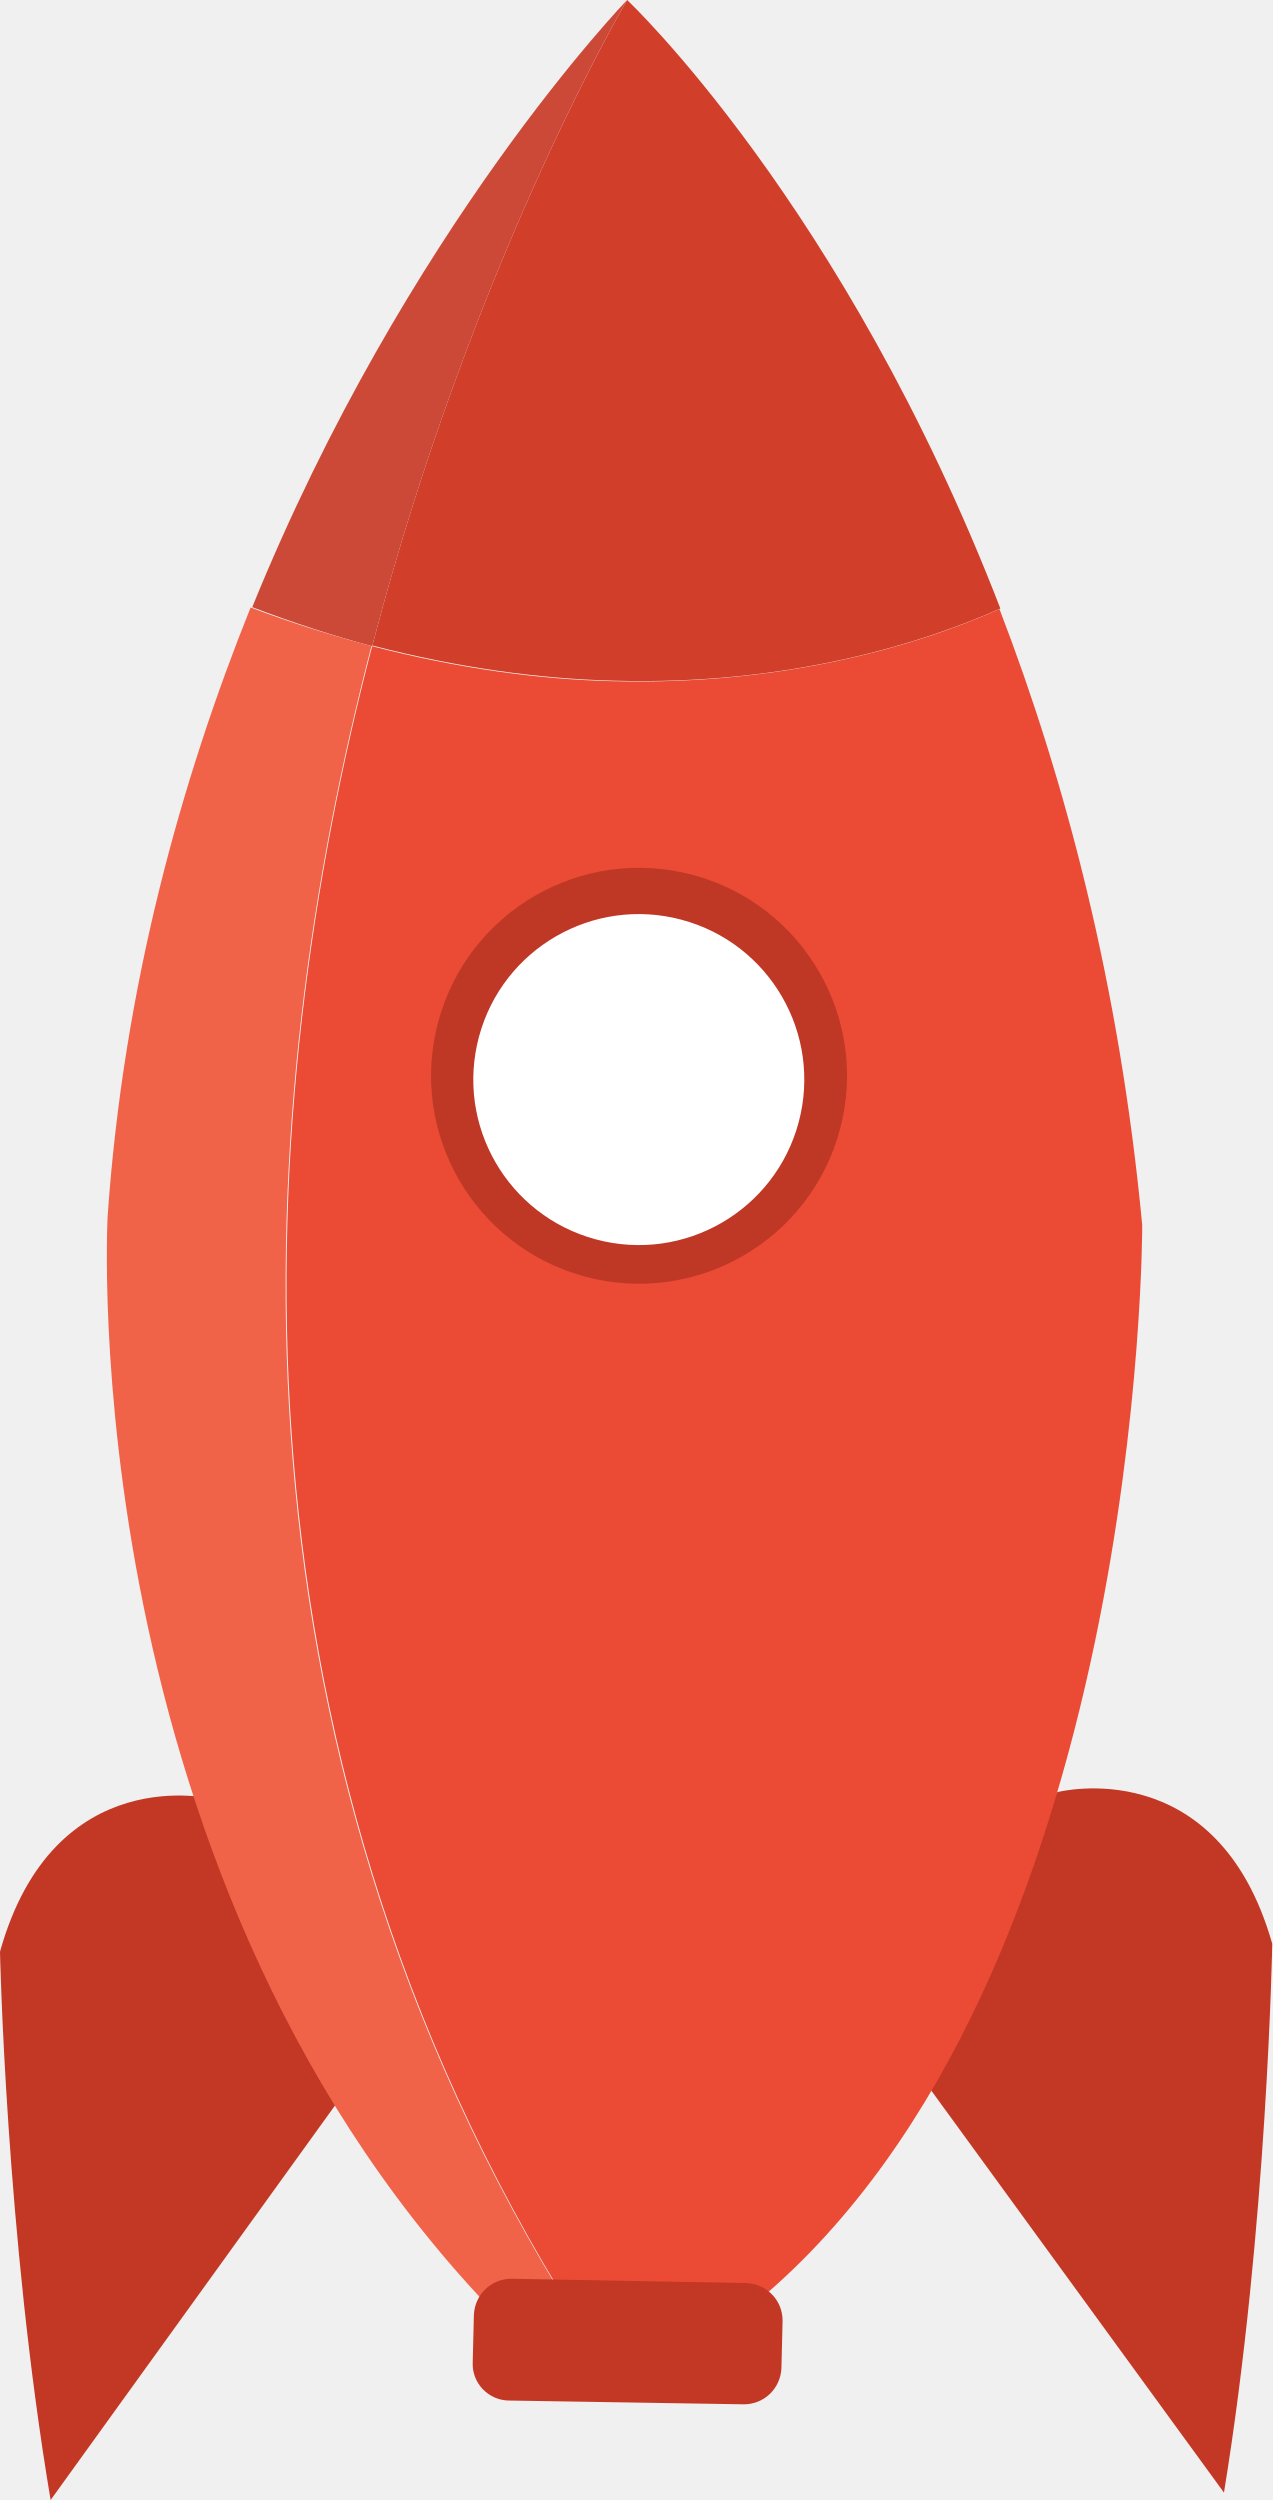
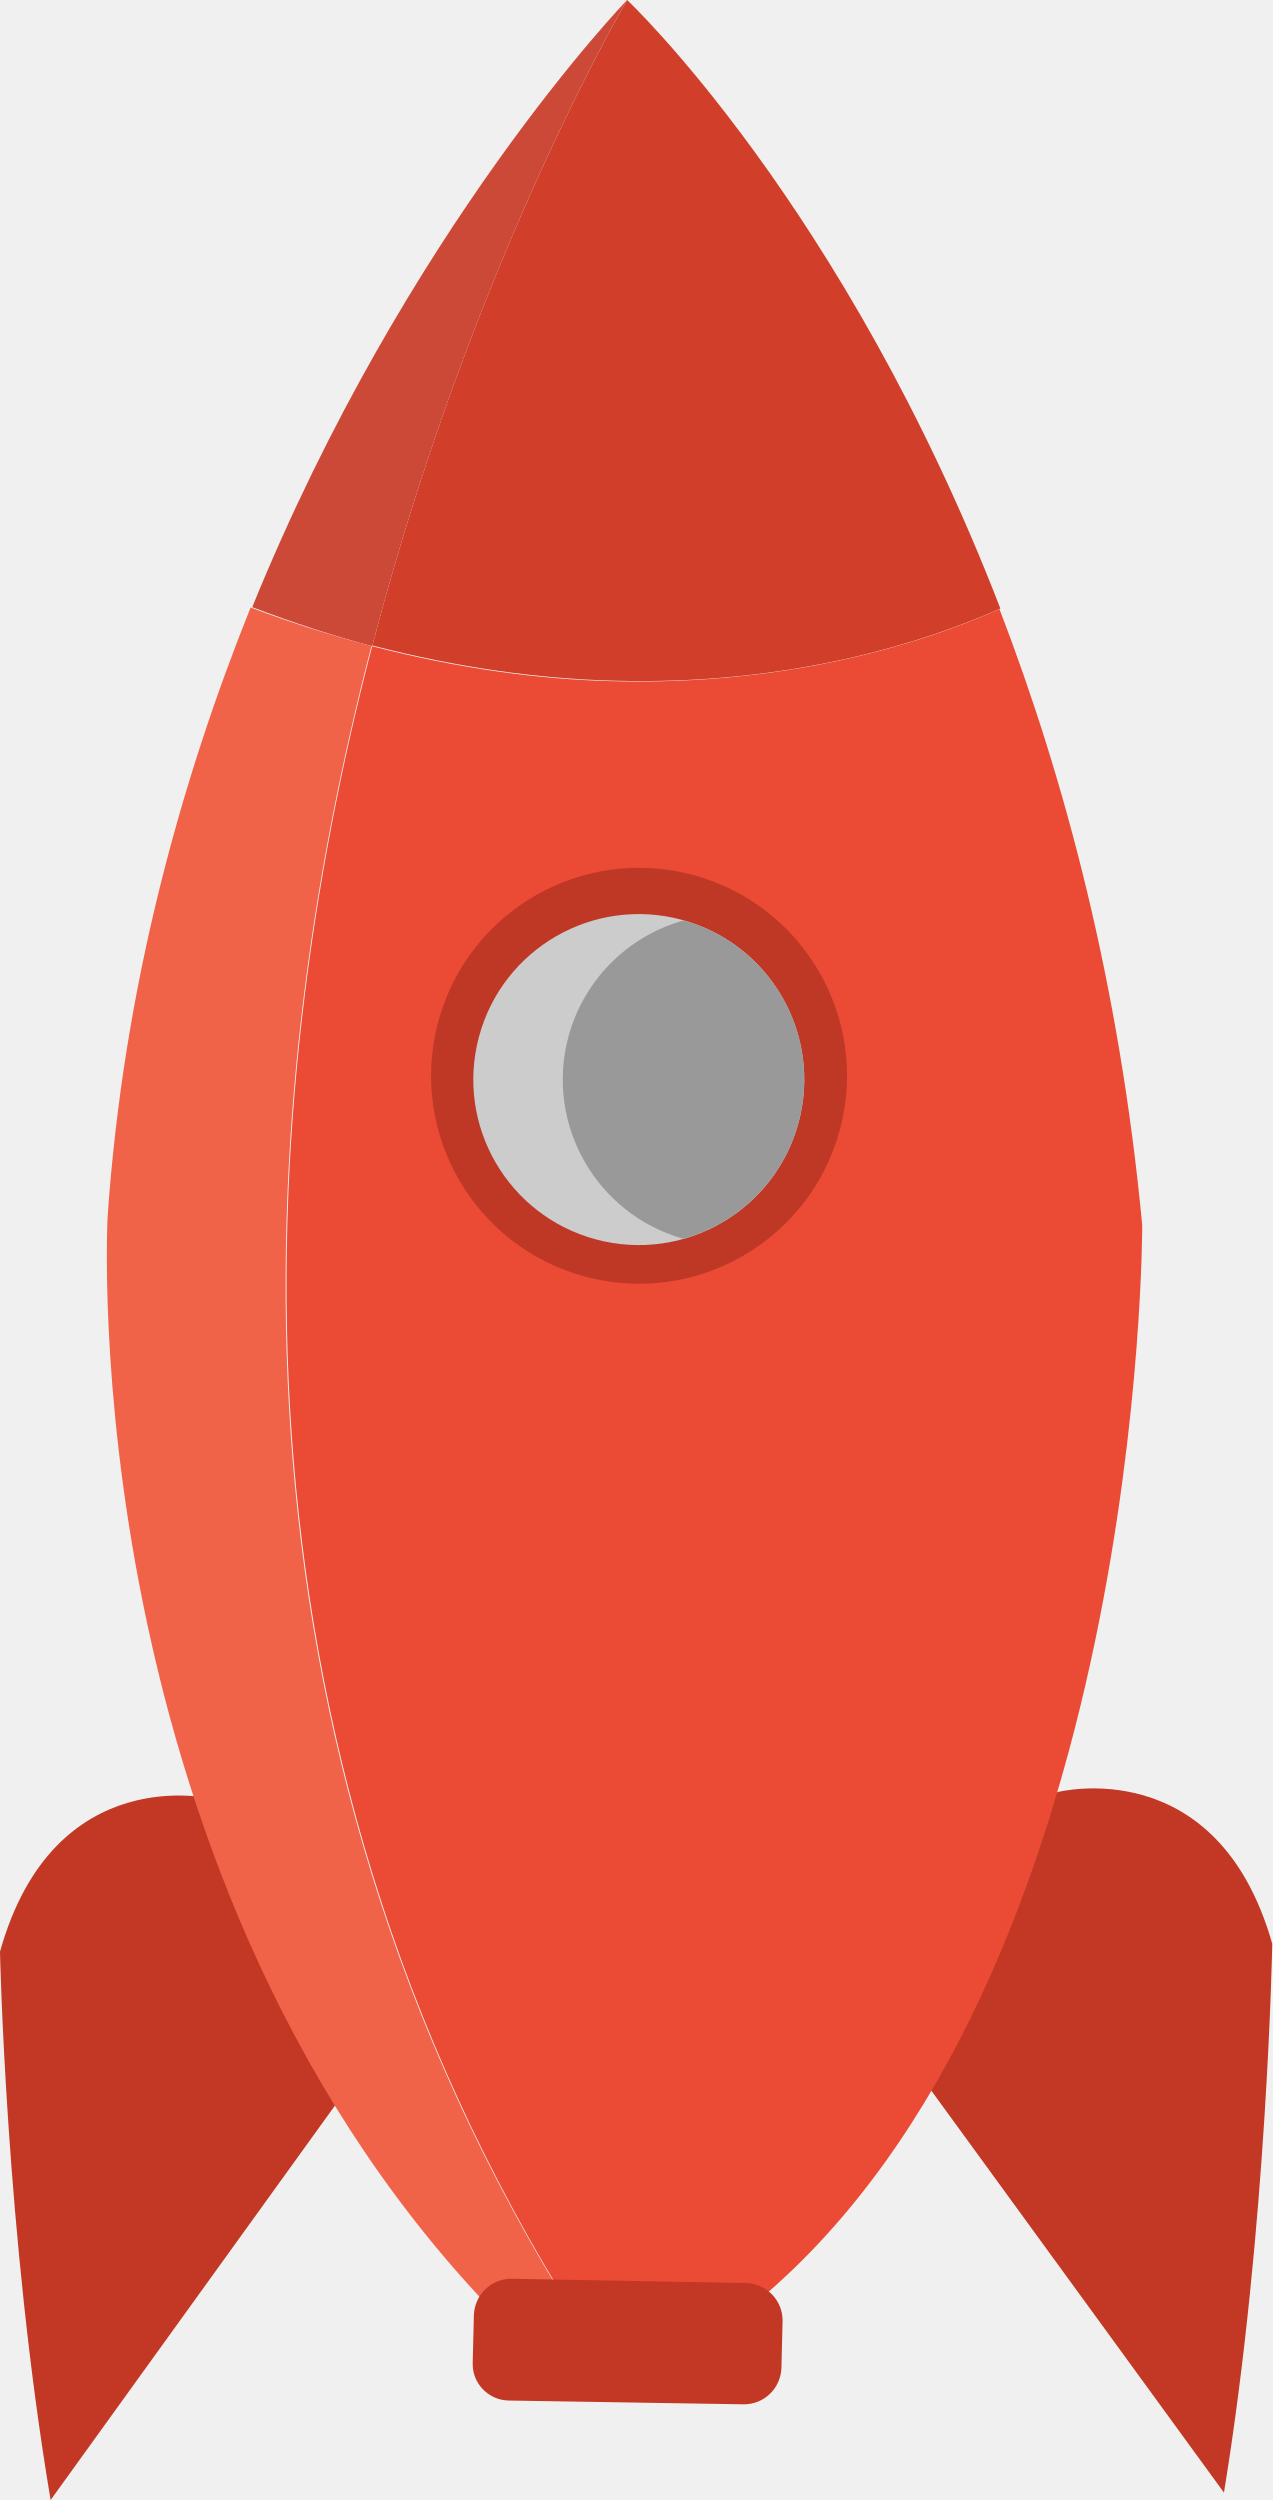
<svg xmlns="http://www.w3.org/2000/svg" version="1.1" x="0px" y="0px" width="170.69" height="335.41" viewBox="0 0 170.69 335.41" xml:space="preserve" id="svg2">
  <style type="text/css" id="style4">
	.st0{fill:url(#SVGID_1_);}
	.st1{fill:#C33824;}
	.st2{fill:#EB4B35;}
	.st3{fill:#D13F2A;}
	.st4{fill:#CC4938;}
	.st5{fill:#F06349;}
	.st6{fill:#BF3826;}
	.st7{fill:#FFFFFF;}
	.st8{fill:url(#SVGID_2_);}
</style>
  <defs id="defs6">
    <linearGradient y2="440.779" x2="92.645" y1="440.779" x1="0" gradientUnits="userSpaceOnUse" id="SVGID_1_">
      <stop id="stop11" style="stop-color:#217999" offset="0" />
      <stop id="stop13" style="stop-color:#05B9E9" offset="1" />
    </linearGradient>
  </defs>
-   <g id="nave">
+   <g id="g4176">
    <path class="st1" d="m 141.875,240.436 c 0,0 21.463,-5.533 28.815,20.351 0,0 -0.664,38.024 -6.478,73.632 l -48.13,-66.109 25.793,-27.874 z" id="path17" style="fill:#c33824" />
    <path class="st1" d="m 28.677,241.37 c 0,0 -21.425,-5.43 -28.677,20.476 0,0 0.792,38 6.792,73.564 L 54.577,269.119 28.677,241.37 Z" id="path19" style="fill:#c33824" />
    <path class="st2" d="m 49.932,86.701 c -15.971,61.15 -22.005,145.875 27.54,224.477 l 24.152,-2.432 c 51.887,-43.348 51.622,-144.358 51.622,-144.358 -3.047,-32.289 -10.37,-59.822 -19.155,-82.675 -9.996,4.465 -28.02,10.299 -51.976,9.677 -9.772,-0.237 -20.566,-1.68 -32.183,-4.689 z" id="path21" style="fill:#eb4b35" />
    <path class="st3" d="m 51.33,81.485 c -0.466,1.739 -0.906,3.381 -1.372,5.119 11.617,3.009 22.411,4.452 32.28,4.715 23.833,0.692 41.98,-5.213 51.976,-9.677 C 113.246,27.366 84.138,0 84.138,0 c 0,0 -19.299,32.616 -32.808,81.485 z" id="path23" style="fill:#d13f2a" />
    <path class="st4" d="M 49.932,86.701 C 50.398,84.963 50.864,83.224 51.304,81.582 64.838,32.616 84.138,0 84.138,0 c 0,0 -29.623,30.575 -50.297,81.458 5.447,2.081 10.875,3.846 16.091,5.243 z" id="path25" style="fill:#cc4938" />
    <path class="st5" d="m 14.444,163.12 c 0,0 -5.055,89.957 53.673,148.968 l 9.258,-0.936 C 27.734,232.525 33.865,147.825 49.836,86.675 44.62,85.278 39.166,83.609 33.622,81.503 24.279,104.778 16.587,132.326 14.444,163.12 Z" id="path27" style="fill:#f06349" />
    <circle transform="matrix(-0.9659258,-0.258819,-0.258819,0.9659258,0,0)" class="st6" cx="-120.171" cy="117.224" r="27.9" id="circle29" style="fill:#bf3826" />
-     <circle transform="matrix(-0.9659258,-0.258819,-0.258819,0.9659258,0,0)" class="st7" cx="-120.271" cy="117.724" r="22.2" id="circle31" style="fill:#ffffff" />
+     <circle transform="matrix(-0.9659258,-0.258819,-0.258819,0.9659258,0,0)" class="st7" cx="-120.271" cy="117.724" r="22.2" id="circle31" style="fill:#cccccc" />
    <path class="st1" d="m 68.163,322.065 31.647,0.508 c 2.693,-0.003 4.911,-2.101 5.03,-4.864 l 0.156,-6.377 c -0.003,-2.693 -2.101,-4.911 -4.864,-5.03 l -31.524,-0.579 c -2.693,0.003 -4.911,2.101 -5.03,4.864 l -0.156,6.377 c -0.119,2.763 2.075,5.008 4.741,5.101 z" id="path33" style="fill:#c33824" />
+     <path id="circle4160" d="M 91.734 123.484 A 22.2 22.2 0 0 0 76.26 139.096 A 22.2 22.2 0 0 0 91.674 166.197 A 22.2 22.2 0 0 0 107.146 150.586 A 22.2 22.2 0 0 0 91.734 123.484 z " style="fill:#999999" />
  </g>
</svg>
